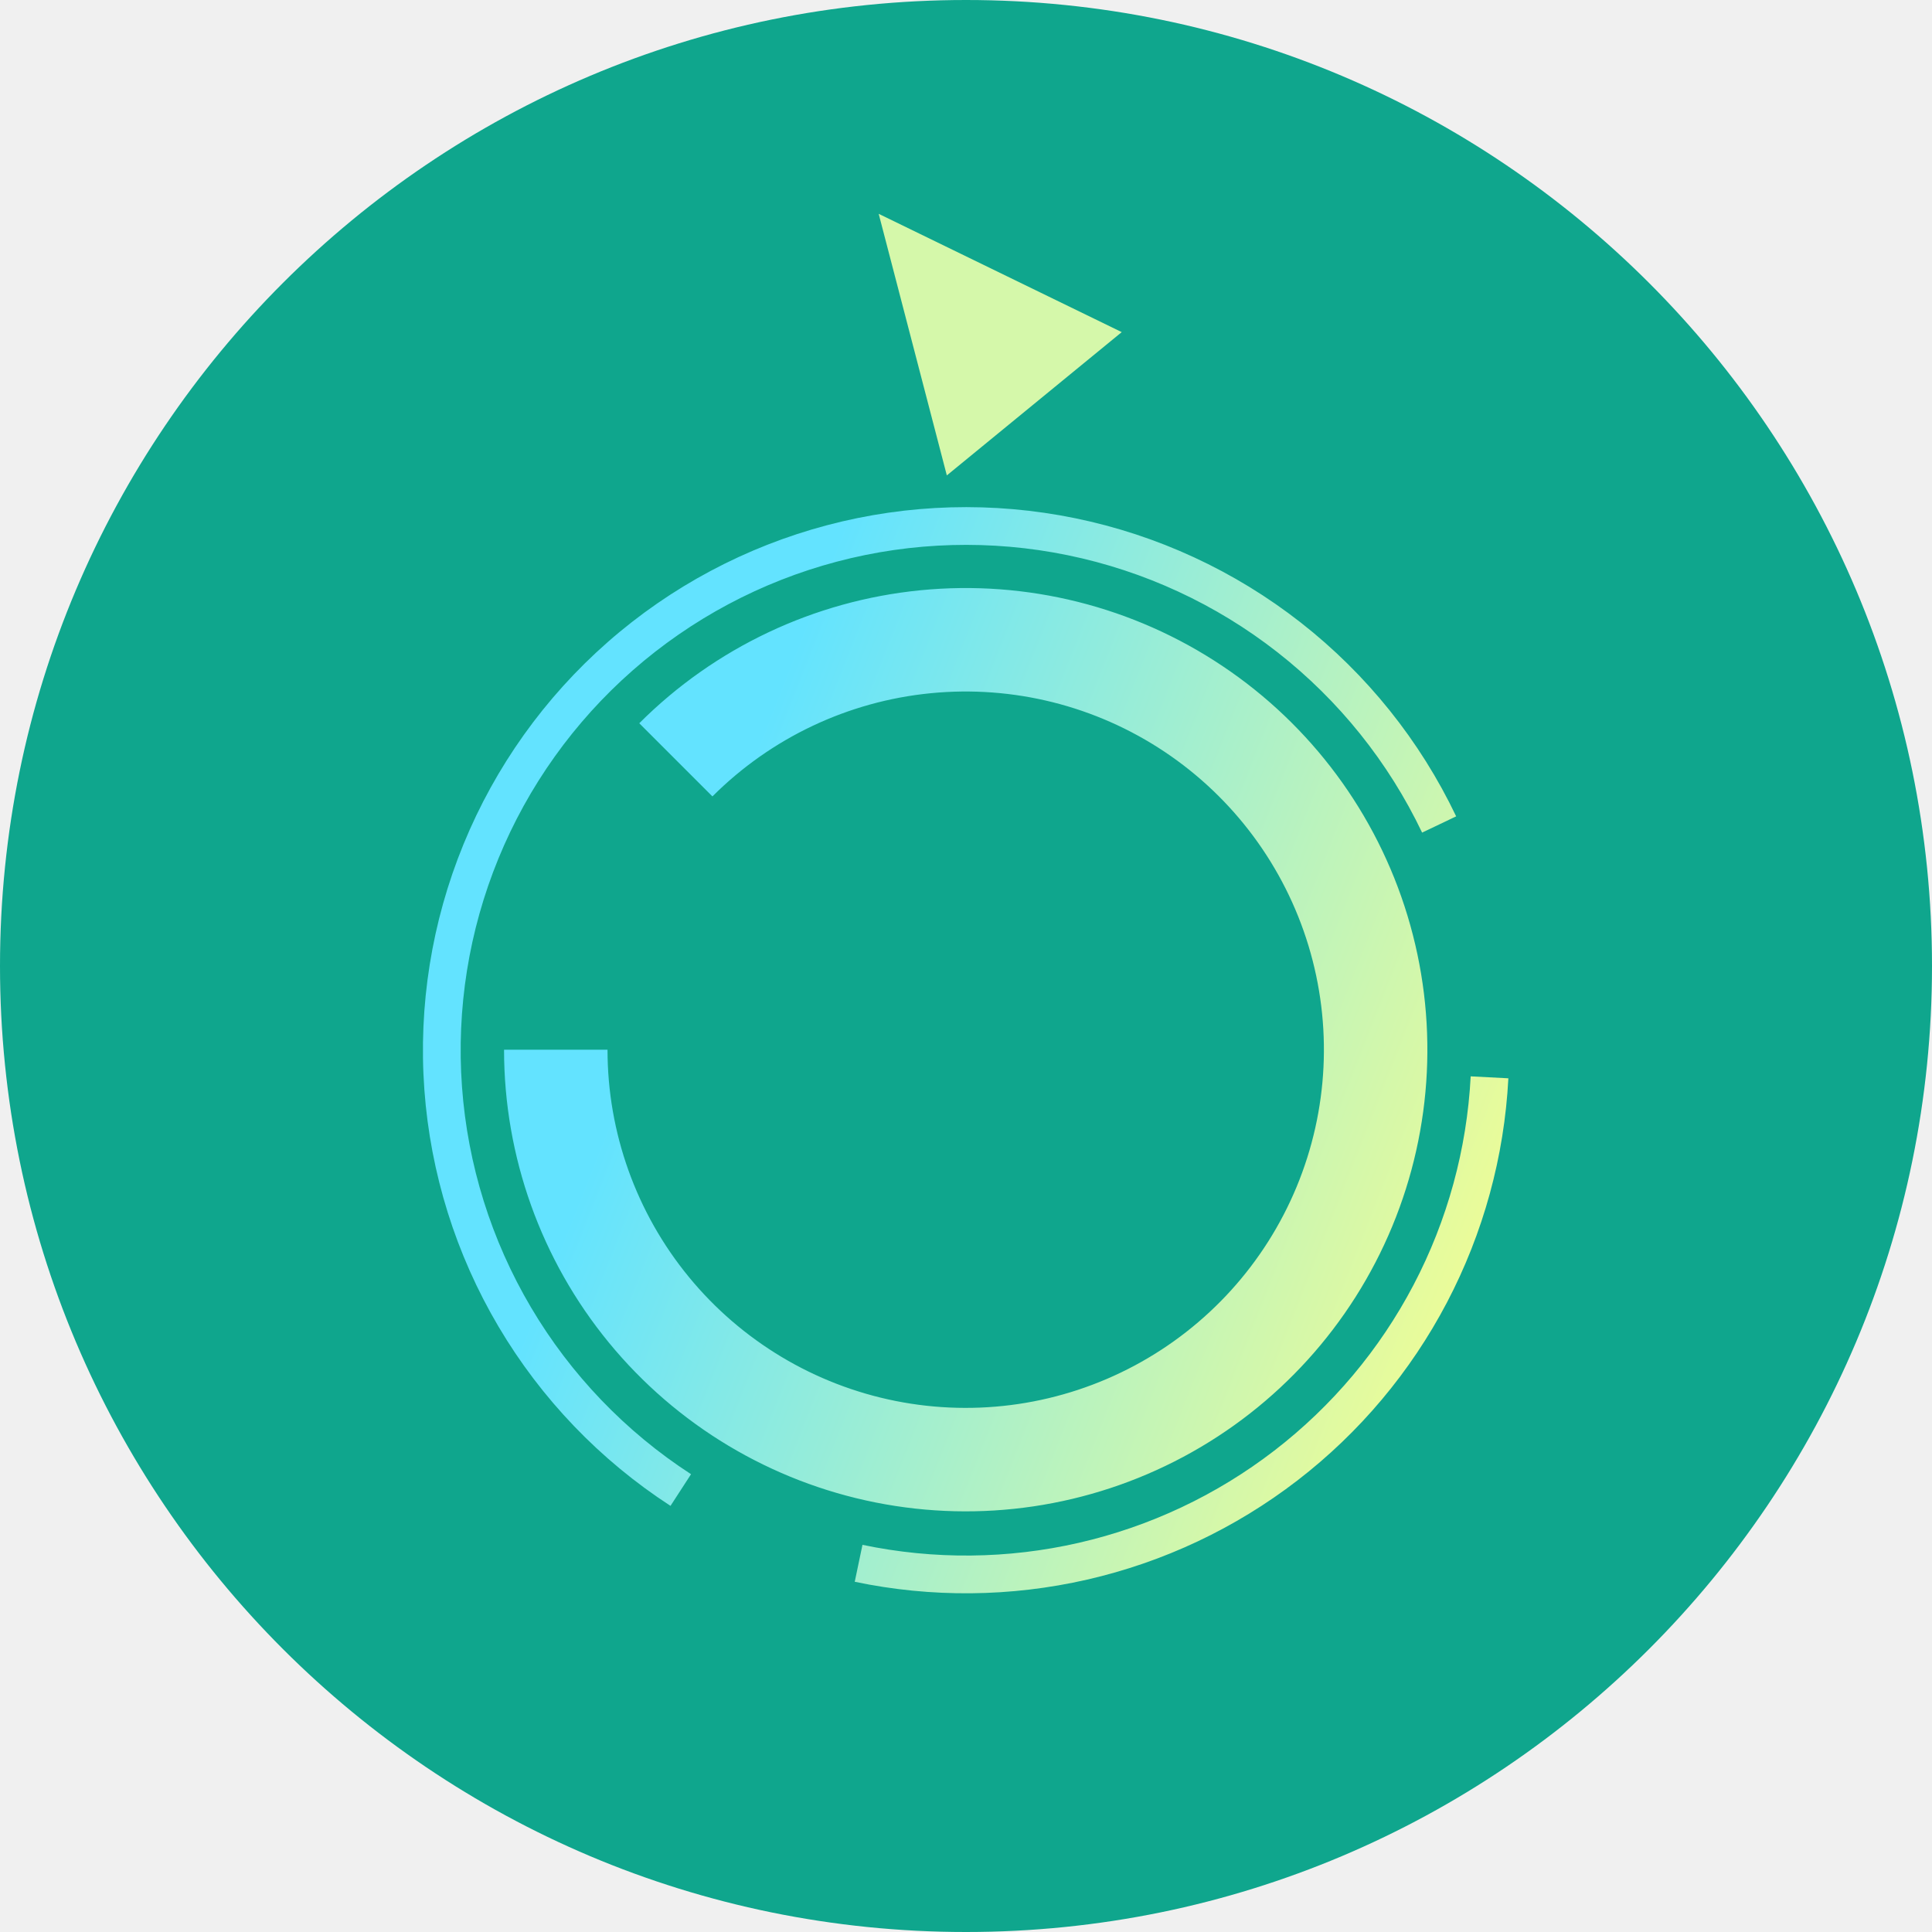
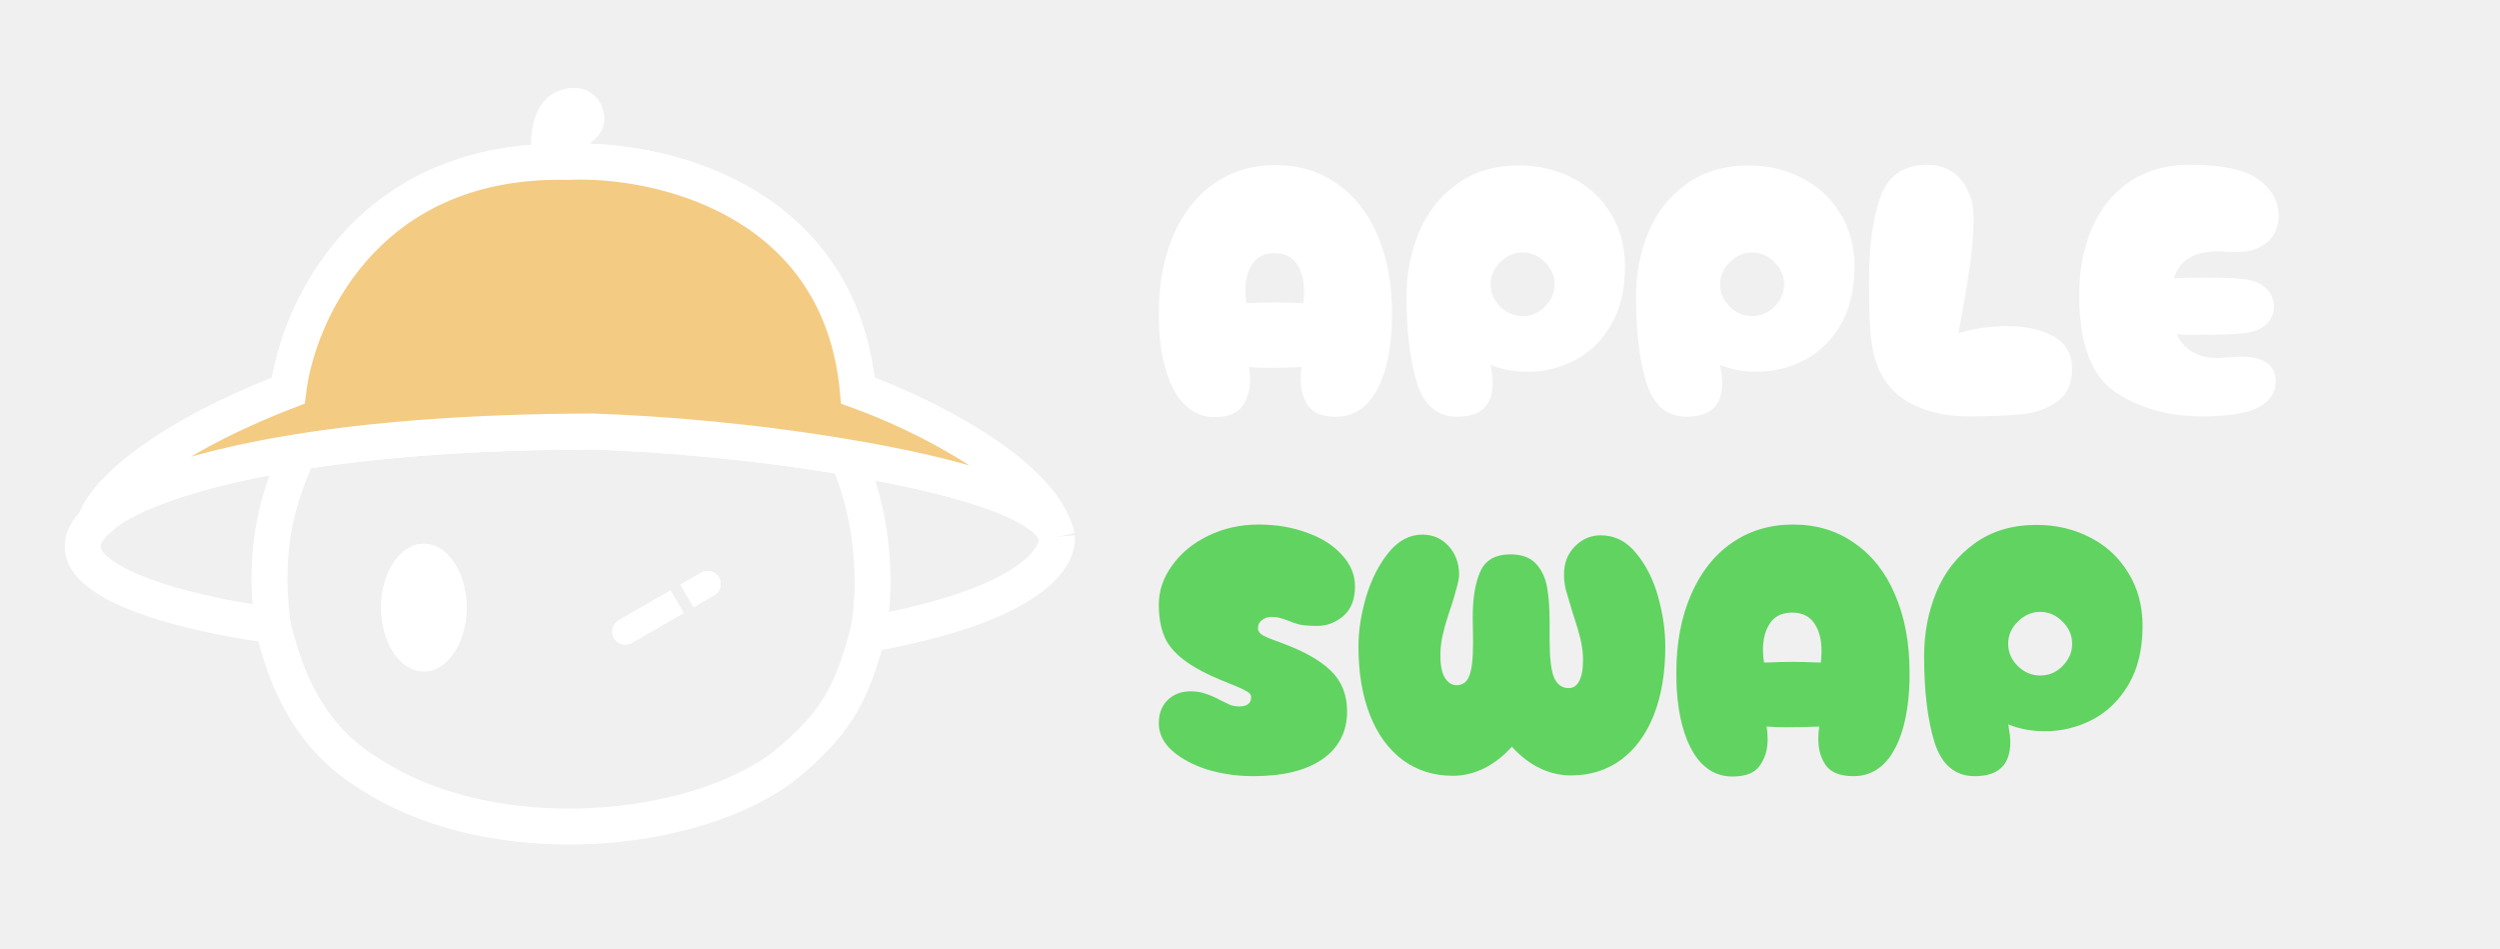
- <svg xmlns="http://www.w3.org/2000/svg" width="462" height="462" viewBox="0 0 462 462" fill="none">
-   <rect width="462" height="462" rx="231" fill="#0FA68D" />
-   <path fill-rule="evenodd" clip-rule="evenodd" d="M160.339 360.098C143.504 349.179 129.427 334.508 119.214 317.235C109.001 299.962 102.93 280.557 101.476 260.543C100.023 240.53 103.228 220.451 110.838 201.884C118.449 183.317 130.258 166.766 145.34 153.53C160.422 140.293 178.366 130.732 197.764 125.596C217.163 120.461 237.487 119.89 257.143 123.929C276.798 127.968 295.251 136.507 311.052 148.876C326.853 161.244 339.573 177.106 348.214 195.217L340.07 199.103C332.029 182.25 320.193 167.49 305.49 155.981C290.787 144.472 273.616 136.526 255.326 132.768C237.036 129.009 218.124 129.54 200.074 134.319C182.024 139.098 165.326 147.995 151.292 160.312C137.258 172.628 126.269 188.029 119.188 205.306C112.106 222.584 109.124 241.267 110.476 259.89C111.829 278.513 117.478 296.569 126.981 312.642C136.485 328.715 149.583 342.367 165.249 352.527L160.339 360.098ZM152.869 172.952C170.929 154.892 194.693 143.652 220.111 141.149C245.529 138.645 271.029 145.033 292.265 159.223C313.502 173.412 329.161 194.527 336.576 218.968C343.99 243.409 342.7 269.665 332.926 293.262C323.152 316.859 305.498 336.337 282.973 348.377C260.447 360.417 234.444 364.274 209.394 359.291C184.344 354.308 161.796 340.794 145.593 321.05C129.39 301.307 120.534 276.556 120.534 251.015L145.276 251.015C145.276 270.832 152.147 290.036 164.719 305.354C177.291 320.673 194.785 331.159 214.221 335.025C233.657 338.891 253.832 335.898 271.309 326.556C288.786 317.215 302.484 302.102 310.067 283.794C317.651 265.485 318.652 245.114 312.899 226.15C307.146 207.187 294.997 190.804 278.519 179.795C262.042 168.785 242.257 163.829 222.536 165.772C202.814 167.714 184.377 176.434 170.364 190.447L152.869 172.952ZM346.008 311.464C354.716 294.864 359.727 276.575 360.696 257.855L351.685 257.388C350.783 274.808 346.12 291.826 338.017 307.273C329.915 322.72 318.564 336.229 304.745 346.874C290.927 357.518 274.967 365.044 257.964 368.936C240.961 372.828 223.316 372.992 206.243 369.419L204.394 378.251C222.742 382.091 241.704 381.915 259.977 377.732C278.25 373.55 295.401 365.461 310.252 354.022C325.103 342.583 337.301 328.065 346.008 311.464Z" fill="url(#paint0_linear_560_1554)" />
-   <path d="M210.121 51.132L268.241 79.42L226.416 113.683L210.121 51.132Z" fill="#D5F8AA" />
-   <defs>
-     <linearGradient id="paint0_linear_560_1554" x1="289.693" y1="533.871" x2="74.142" y2="448.876" gradientUnits="userSpaceOnUse">
-       <stop stop-color="#FDFF8B" />
-       <stop offset="1" stop-color="#63E3FF" />
-     </linearGradient>
-   </defs>
+ <svg xmlns="http://www.w3.org/2000/svg" width="145" height="55" viewBox="0 0 145 55" fill="none">
+   <path d="M15.828 36.272C15.15 31.112 16.453 28.297 17.302 26.216M15.828 36.272C16.61 39.503 17.965 42.787 21.509 44.924C28.806 49.615 40.429 48.364 45.537 44.403C48.456 42.005 49.413 40.285 50.332 36.793M15.828 36.272C10.455 35.569 2.291 33.455 5.534 30.268M61.322 31.133C61.427 32.348 59.821 35.106 50.332 36.793M61.322 31.133C60.837 29 54.916 27.494 49.186 26.525M61.322 31.133C60.449 27.343 53.261 23.904 49.776 22.658C48.786 11.967 39.051 9.375 33.674 9.375M50.332 36.793C50.593 35.803 51.218 31.268 49.186 26.525M17.302 26.216C10.311 27.336 6.847 28.987 5.83 30.004C5.721 30.093 5.623 30.181 5.534 30.268M17.302 26.216C21.591 25.53 27.207 25.044 34.4 25.027C38.579 25.174 43.742 25.605 49.186 26.525M5.534 30.268C5.855 29.052 8.543 25.826 16.729 22.658C17.267 18.257 21.075 9.646 31.956 9.391M31.956 9.391C32.283 9.383 32.616 9.383 32.956 9.391C33.185 9.38 33.425 9.375 33.674 9.375M31.956 9.391C31.826 8.7 31.742 7.145 32.453 6.449C32.705 6.258 33.322 5.96 33.766 6.301C33.975 6.517 34.248 7.037 33.674 7.393C33.347 7.635 32.889 8.37 33.674 9.375" stroke="white" stroke-width="2.085" />
+   <ellipse cx="24.593" cy="35.24" rx="2.479" ry="3.701" fill="white" />
+   <path fill-rule="evenodd" clip-rule="evenodd" d="M39.664 35.556L38.905 34.242L35.908 35.972C35.545 36.182 35.421 36.646 35.63 37.009C35.84 37.371 36.304 37.496 36.667 37.286L39.664 35.556ZM40.24 35.223L41.442 34.529C41.805 34.32 41.929 33.856 41.72 33.493C41.51 33.13 41.046 33.006 40.683 33.215L39.482 33.909L40.24 35.223Z" fill="white" />
+   <path d="M17.302 26.216C10.311 27.336 6.847 28.987 5.83 30.004C5.722 30.093 5.83 29.622 5.534 30.268C5.855 29.052 8.543 25.826 16.729 22.658C17.268 18.257 21.075 9.646 31.956 9.391C31.826 8.7 31.742 7.145 32.453 6.449C32.706 6.258 33.322 5.96 33.767 6.301C33.975 6.517 34.248 7.037 33.674 7.393C33.347 7.635 32.889 8.37 33.674 9.375C39.051 9.375 48.786 11.967 49.776 22.658C53.261 23.904 60.449 27.343 61.323 31.133C60.837 29 54.916 27.494 49.186 26.525C43.743 25.605 38.58 25.174 34.4 25.027C27.207 25.044 21.591 25.53 17.302 26.216Z" fill="#F4CB82" />
+   <path d="M31.956 9.391C21.075 9.646 17.268 18.257 16.729 22.658C8.543 25.826 5.855 29.052 5.534 30.268C5.83 29.622 5.722 30.093 5.83 30.004C6.847 28.987 10.311 27.336 17.302 26.216C21.591 25.53 27.207 25.044 34.4 25.027C38.58 25.174 43.743 25.605 49.186 26.525C54.916 27.494 60.837 29 61.323 31.133C60.449 27.343 53.261 23.904 49.776 22.658C48.786 11.967 39.051 9.375 33.674 9.375M31.956 9.391C32.283 9.383 32.617 9.383 32.957 9.391C33.186 9.38 33.425 9.375 33.674 9.375M31.956 9.391C31.826 8.7 31.742 7.145 32.453 6.449C32.706 6.258 33.322 5.96 33.767 6.301C33.975 6.517 34.248 7.037 33.674 7.393C33.347 7.635 32.889 8.37 33.674 9.375" stroke="white" stroke-width="2.085" />
+   <ellipse cx="24.593" cy="35.24" rx="2.479" ry="3.701" fill="white" />
+   <path fill-rule="evenodd" clip-rule="evenodd" d="M39.664 35.556L38.905 34.242L35.908 35.972C35.545 36.182 35.421 36.646 35.63 37.009C35.84 37.371 36.304 37.496 36.667 37.286L39.664 35.556ZM40.24 35.223L41.442 34.529C41.805 34.32 41.929 33.856 41.72 33.493C41.51 33.13 41.046 33.006 40.683 33.215L39.482 33.909L40.24 35.223Z" fill="white" />
+   <path d="M70.49 24.191C69.558 24.191 68.808 23.739 68.238 22.835C67.682 21.918 67.355 20.681 67.258 19.124C67.244 18.902 67.237 18.575 67.237 18.144C67.237 16.463 67.515 14.975 68.071 13.683C68.627 12.376 69.412 11.368 70.427 10.66C71.456 9.937 72.651 9.576 74.013 9.576C75.375 9.576 76.564 9.937 77.578 10.66C78.607 11.368 79.392 12.369 79.934 13.662C80.49 14.954 80.768 16.449 80.768 18.144C80.768 18.575 80.761 18.902 80.747 19.124C80.65 20.709 80.323 21.946 79.767 22.835C79.211 23.725 78.461 24.17 77.516 24.17C76.751 24.17 76.216 23.961 75.91 23.544C75.618 23.127 75.472 22.62 75.472 22.022C75.472 21.744 75.493 21.501 75.535 21.293C74.812 21.32 74.173 21.334 73.617 21.334C73.269 21.334 72.887 21.32 72.47 21.293C72.512 21.501 72.533 21.744 72.533 22.022C72.533 22.634 72.38 23.148 72.074 23.565C71.782 23.982 71.254 24.191 70.49 24.191ZM72.324 17.581C73.075 17.554 73.624 17.54 73.971 17.54C74.347 17.54 74.896 17.554 75.618 17.581C75.646 17.428 75.66 17.199 75.66 16.893C75.66 16.24 75.521 15.712 75.243 15.309C74.965 14.892 74.534 14.684 73.951 14.684C73.381 14.684 72.957 14.885 72.679 15.288C72.401 15.691 72.262 16.212 72.262 16.852C72.262 17.088 72.283 17.331 72.324 17.581Z" fill="white" />
+   <path d="M84.551 24.17C83.411 24.17 82.633 23.516 82.216 22.21C81.813 20.903 81.612 19.235 81.612 17.206C81.612 15.886 81.848 14.649 82.32 13.495C82.807 12.328 83.543 11.389 84.53 10.681C85.517 9.958 86.719 9.596 88.137 9.596C89.277 9.596 90.312 9.84 91.244 10.326C92.175 10.799 92.912 11.48 93.454 12.369C94.01 13.259 94.287 14.287 94.287 15.455C94.287 16.803 94.016 17.936 93.474 18.853C92.932 19.771 92.23 20.452 91.369 20.896C90.507 21.341 89.597 21.564 88.638 21.564C87.859 21.564 87.143 21.431 86.49 21.167C86.573 21.612 86.615 21.953 86.615 22.189C86.615 23.509 85.927 24.17 84.551 24.17ZM88.346 18.332C88.846 18.332 89.277 18.151 89.638 17.79C90.013 17.415 90.201 16.984 90.201 16.497C90.201 15.997 90.013 15.566 89.638 15.205C89.277 14.829 88.846 14.642 88.346 14.642C87.859 14.642 87.428 14.829 87.053 15.205C86.678 15.566 86.49 15.997 86.49 16.497C86.49 16.984 86.678 17.415 87.053 17.79C87.428 18.151 87.859 18.332 88.346 18.332Z" fill="white" />
+   <path d="M97.867 24.17C96.727 24.17 95.949 23.516 95.532 22.21C95.129 20.903 94.927 19.235 94.927 17.206C94.927 15.886 95.163 14.649 95.636 13.495C96.122 12.328 96.859 11.389 97.846 10.681C98.833 9.958 100.035 9.596 101.453 9.596C102.592 9.596 103.628 9.84 104.559 10.326C105.49 10.799 106.227 11.48 106.769 12.369C107.325 13.259 107.603 14.287 107.603 15.455C107.603 16.803 107.332 17.936 106.79 18.853C106.248 19.771 105.546 20.452 104.684 20.896C103.822 21.341 102.912 21.564 101.953 21.564C101.175 21.564 100.459 21.431 99.806 21.167C99.889 21.612 99.931 21.953 99.931 22.189C99.931 23.509 99.243 24.17 97.867 24.17ZM101.661 18.332C102.161 18.332 102.592 18.151 102.954 17.79C103.329 17.415 103.517 16.984 103.517 16.497C103.517 15.997 103.329 15.566 102.954 15.205C102.592 14.829 102.161 14.642 101.661 14.642C101.175 14.642 100.744 14.829 100.368 15.205C99.993 15.566 99.806 15.997 99.806 16.497C99.806 16.984 99.993 17.415 100.368 17.79C100.744 18.151 101.175 18.332 101.661 18.332Z" fill="white" />
+   <path d="M114.242 24.149C112.838 24.149 111.65 23.864 110.677 23.294C109.704 22.71 109.065 21.841 108.759 20.688C108.634 20.215 108.55 19.639 108.509 18.957C108.467 18.276 108.446 17.408 108.446 16.351C108.446 14.28 108.668 12.633 109.113 11.41C109.572 10.173 110.475 9.555 111.824 9.555C112.657 9.555 113.311 9.847 113.783 10.43C114.27 11.014 114.513 11.737 114.513 12.599C114.513 13.516 114.437 14.496 114.284 15.538C114.131 16.581 113.915 17.846 113.637 19.333C114.499 19.055 115.444 18.916 116.473 18.916C117.543 18.916 118.433 19.11 119.141 19.5C119.864 19.889 120.226 20.521 120.226 21.397C120.226 22.245 119.948 22.87 119.392 23.273C118.836 23.676 118.162 23.926 117.369 24.024C116.577 24.107 115.535 24.149 114.242 24.149Z" fill="white" />
+   <path d="M131.045 20.813C131.712 21.021 132.046 21.459 132.046 22.127C132.046 22.752 131.726 23.245 131.087 23.607C130.448 23.968 129.343 24.149 127.772 24.149C125.812 24.149 124.13 23.676 122.727 22.731C121.337 21.786 120.642 19.91 120.642 17.102C120.642 15.684 120.885 14.405 121.371 13.266C121.858 12.126 122.581 11.223 123.54 10.555C124.513 9.888 125.701 9.555 127.105 9.555C128.981 9.555 130.302 9.847 131.066 10.43C131.831 11 132.213 11.702 132.213 12.536C132.213 12.925 132.115 13.287 131.921 13.62C131.726 13.94 131.434 14.19 131.045 14.371C130.712 14.537 130.281 14.621 129.753 14.621L129.19 14.6C129.079 14.586 128.919 14.579 128.71 14.579C127.987 14.579 127.418 14.711 127.001 14.975C126.584 15.226 126.299 15.615 126.146 16.143C126.73 16.115 127.258 16.101 127.73 16.101C129.134 16.101 130.045 16.143 130.461 16.226C130.934 16.324 131.295 16.511 131.546 16.789C131.81 17.067 131.942 17.394 131.942 17.769C131.942 18.144 131.817 18.471 131.566 18.749C131.316 19.013 130.941 19.194 130.441 19.291C130.051 19.374 129.106 19.416 127.605 19.416C126.994 19.416 126.563 19.409 126.313 19.395C126.743 20.313 127.55 20.771 128.731 20.771C128.801 20.771 128.96 20.757 129.211 20.73C129.544 20.702 129.829 20.688 130.065 20.688C130.468 20.688 130.795 20.73 131.045 20.813Z" fill="white" />
+   <path d="M72.721 45.017C71.803 45.017 70.921 44.892 70.073 44.642C69.239 44.378 68.558 44.016 68.03 43.557C67.501 43.085 67.237 42.55 67.237 41.952C67.237 41.382 67.411 40.931 67.758 40.597C68.106 40.263 68.544 40.097 69.072 40.097C69.419 40.097 69.718 40.145 69.969 40.243C70.233 40.326 70.517 40.451 70.823 40.618C71.046 40.729 71.233 40.819 71.386 40.889C71.553 40.944 71.727 40.972 71.907 40.972C72.366 40.972 72.595 40.792 72.595 40.43C72.595 40.291 72.498 40.173 72.303 40.076C72.109 39.965 71.782 39.819 71.324 39.638C70.504 39.318 69.836 39.006 69.322 38.7C68.53 38.227 67.981 37.713 67.675 37.157C67.383 36.601 67.237 35.906 67.237 35.072C67.237 34.266 67.494 33.508 68.009 32.8C68.523 32.077 69.225 31.5 70.114 31.069C71.004 30.638 71.977 30.423 73.033 30.423C74.062 30.423 75 30.583 75.848 30.902C76.71 31.208 77.384 31.639 77.87 32.195C78.371 32.737 78.621 33.342 78.621 34.009C78.621 34.773 78.391 35.35 77.933 35.739C77.488 36.114 76.987 36.302 76.432 36.302C75.973 36.302 75.625 36.274 75.389 36.219C75.167 36.163 74.944 36.087 74.722 35.989C74.541 35.92 74.388 35.871 74.263 35.843C74.138 35.802 73.965 35.781 73.742 35.781C73.561 35.781 73.388 35.843 73.221 35.969C73.068 36.08 72.992 36.24 72.992 36.448C72.992 36.601 73.082 36.733 73.263 36.844C73.443 36.941 73.652 37.032 73.888 37.115C74.124 37.199 74.291 37.261 74.388 37.303C75.681 37.776 76.633 38.318 77.245 38.929C77.856 39.527 78.162 40.305 78.162 41.264C78.162 42.446 77.683 43.37 76.724 44.037C75.778 44.69 74.444 45.017 72.721 45.017Z" fill="#61D361" />
+   <path d="M84.305 44.996C83.194 44.996 82.221 44.69 81.387 44.079C80.567 43.467 79.934 42.599 79.489 41.473C79.045 40.347 78.822 39.02 78.822 37.491C78.822 36.601 78.968 35.649 79.26 34.634C79.566 33.62 79.997 32.765 80.553 32.07C81.123 31.361 81.783 31.007 82.533 31.007C83.145 31.007 83.652 31.229 84.055 31.674C84.458 32.118 84.66 32.668 84.66 33.321C84.66 33.515 84.611 33.779 84.514 34.113C84.43 34.433 84.333 34.766 84.222 35.114C84.013 35.712 83.854 36.24 83.743 36.698C83.631 37.143 83.576 37.574 83.576 37.991C83.576 38.602 83.666 39.047 83.847 39.325C84.027 39.603 84.25 39.742 84.514 39.742C84.861 39.742 85.105 39.569 85.244 39.221C85.397 38.86 85.473 38.199 85.473 37.24L85.452 35.802C85.452 34.69 85.598 33.807 85.89 33.154C86.182 32.487 86.766 32.153 87.641 32.153C88.294 32.153 88.788 32.334 89.121 32.695C89.455 33.057 89.671 33.515 89.768 34.071C89.865 34.613 89.914 35.274 89.914 36.052V37.115C89.914 38.13 89.997 38.853 90.164 39.283C90.345 39.7 90.629 39.909 91.019 39.909C91.283 39.909 91.484 39.777 91.623 39.513C91.776 39.235 91.853 38.825 91.853 38.283C91.853 37.88 91.804 37.477 91.707 37.074C91.609 36.67 91.457 36.156 91.248 35.531C91.067 34.933 90.935 34.488 90.852 34.197C90.782 33.891 90.748 33.599 90.748 33.321C90.748 32.668 90.956 32.126 91.373 31.695C91.804 31.264 92.304 31.048 92.874 31.048C93.694 31.048 94.382 31.396 94.938 32.091C95.508 32.772 95.932 33.613 96.21 34.613C96.488 35.614 96.627 36.573 96.627 37.491C96.627 39.02 96.405 40.347 95.96 41.473C95.515 42.599 94.876 43.467 94.042 44.079C93.222 44.676 92.256 44.975 91.144 44.975C90.532 44.975 89.934 44.836 89.351 44.558C88.767 44.28 88.225 43.863 87.725 43.307C87.224 43.863 86.675 44.287 86.078 44.579C85.494 44.857 84.903 44.996 84.305 44.996Z" fill="#61D361" />
+   <path d="M100.521 45.038C99.59 45.038 98.839 44.586 98.269 43.683C97.713 42.765 97.386 41.528 97.289 39.972C97.275 39.749 97.268 39.422 97.268 38.992C97.268 37.31 97.546 35.823 98.102 34.53C98.658 33.224 99.444 32.216 100.458 31.507C101.487 30.784 102.682 30.423 104.044 30.423C105.406 30.423 106.595 30.784 107.609 31.507C108.638 32.216 109.423 33.217 109.965 34.509C110.521 35.802 110.799 37.296 110.799 38.992C110.799 39.422 110.792 39.749 110.778 39.972C110.681 41.556 110.354 42.793 109.798 43.683C109.242 44.572 108.492 45.017 107.547 45.017C106.782 45.017 106.247 44.809 105.941 44.392C105.65 43.974 105.504 43.467 105.504 42.87C105.504 42.592 105.524 42.348 105.566 42.14C104.843 42.168 104.204 42.181 103.648 42.181C103.301 42.181 102.918 42.168 102.501 42.14C102.543 42.348 102.564 42.592 102.564 42.87C102.564 43.481 102.411 43.995 102.105 44.412C101.813 44.829 101.285 45.038 100.521 45.038ZM102.355 38.429C103.106 38.401 103.655 38.387 104.003 38.387C104.378 38.387 104.927 38.401 105.65 38.429C105.677 38.276 105.691 38.047 105.691 37.741C105.691 37.087 105.552 36.559 105.274 36.156C104.996 35.739 104.565 35.531 103.982 35.531C103.412 35.531 102.988 35.732 102.71 36.135C102.432 36.538 102.293 37.06 102.293 37.699C102.293 37.935 102.314 38.179 102.355 38.429Z" fill="#61D361" />
+   <path d="M114.582 45.017C113.443 45.017 112.664 44.364 112.247 43.057C111.844 41.751 111.643 40.083 111.643 38.053C111.643 36.733 111.879 35.496 112.351 34.342C112.838 33.175 113.575 32.237 114.561 31.528C115.548 30.805 116.751 30.444 118.168 30.444C119.308 30.444 120.343 30.687 121.275 31.173C122.206 31.646 122.943 32.327 123.485 33.217C124.041 34.106 124.319 35.135 124.319 36.302C124.319 37.65 124.048 38.783 123.506 39.7C122.963 40.618 122.262 41.299 121.4 41.744C120.538 42.188 119.628 42.411 118.669 42.411C117.89 42.411 117.174 42.279 116.521 42.015C116.605 42.459 116.646 42.8 116.646 43.036C116.646 44.357 115.958 45.017 114.582 45.017ZM118.377 39.179C118.877 39.179 119.308 38.999 119.669 38.637C120.045 38.262 120.232 37.831 120.232 37.345C120.232 36.844 120.045 36.413 119.669 36.052C119.308 35.677 118.877 35.489 118.377 35.489C117.89 35.489 117.459 35.677 117.084 36.052C116.709 36.413 116.521 36.844 116.521 37.345C116.521 37.831 116.709 38.262 117.084 38.637C117.459 38.999 117.89 39.179 118.377 39.179Z" fill="#61D361" />
</svg>
